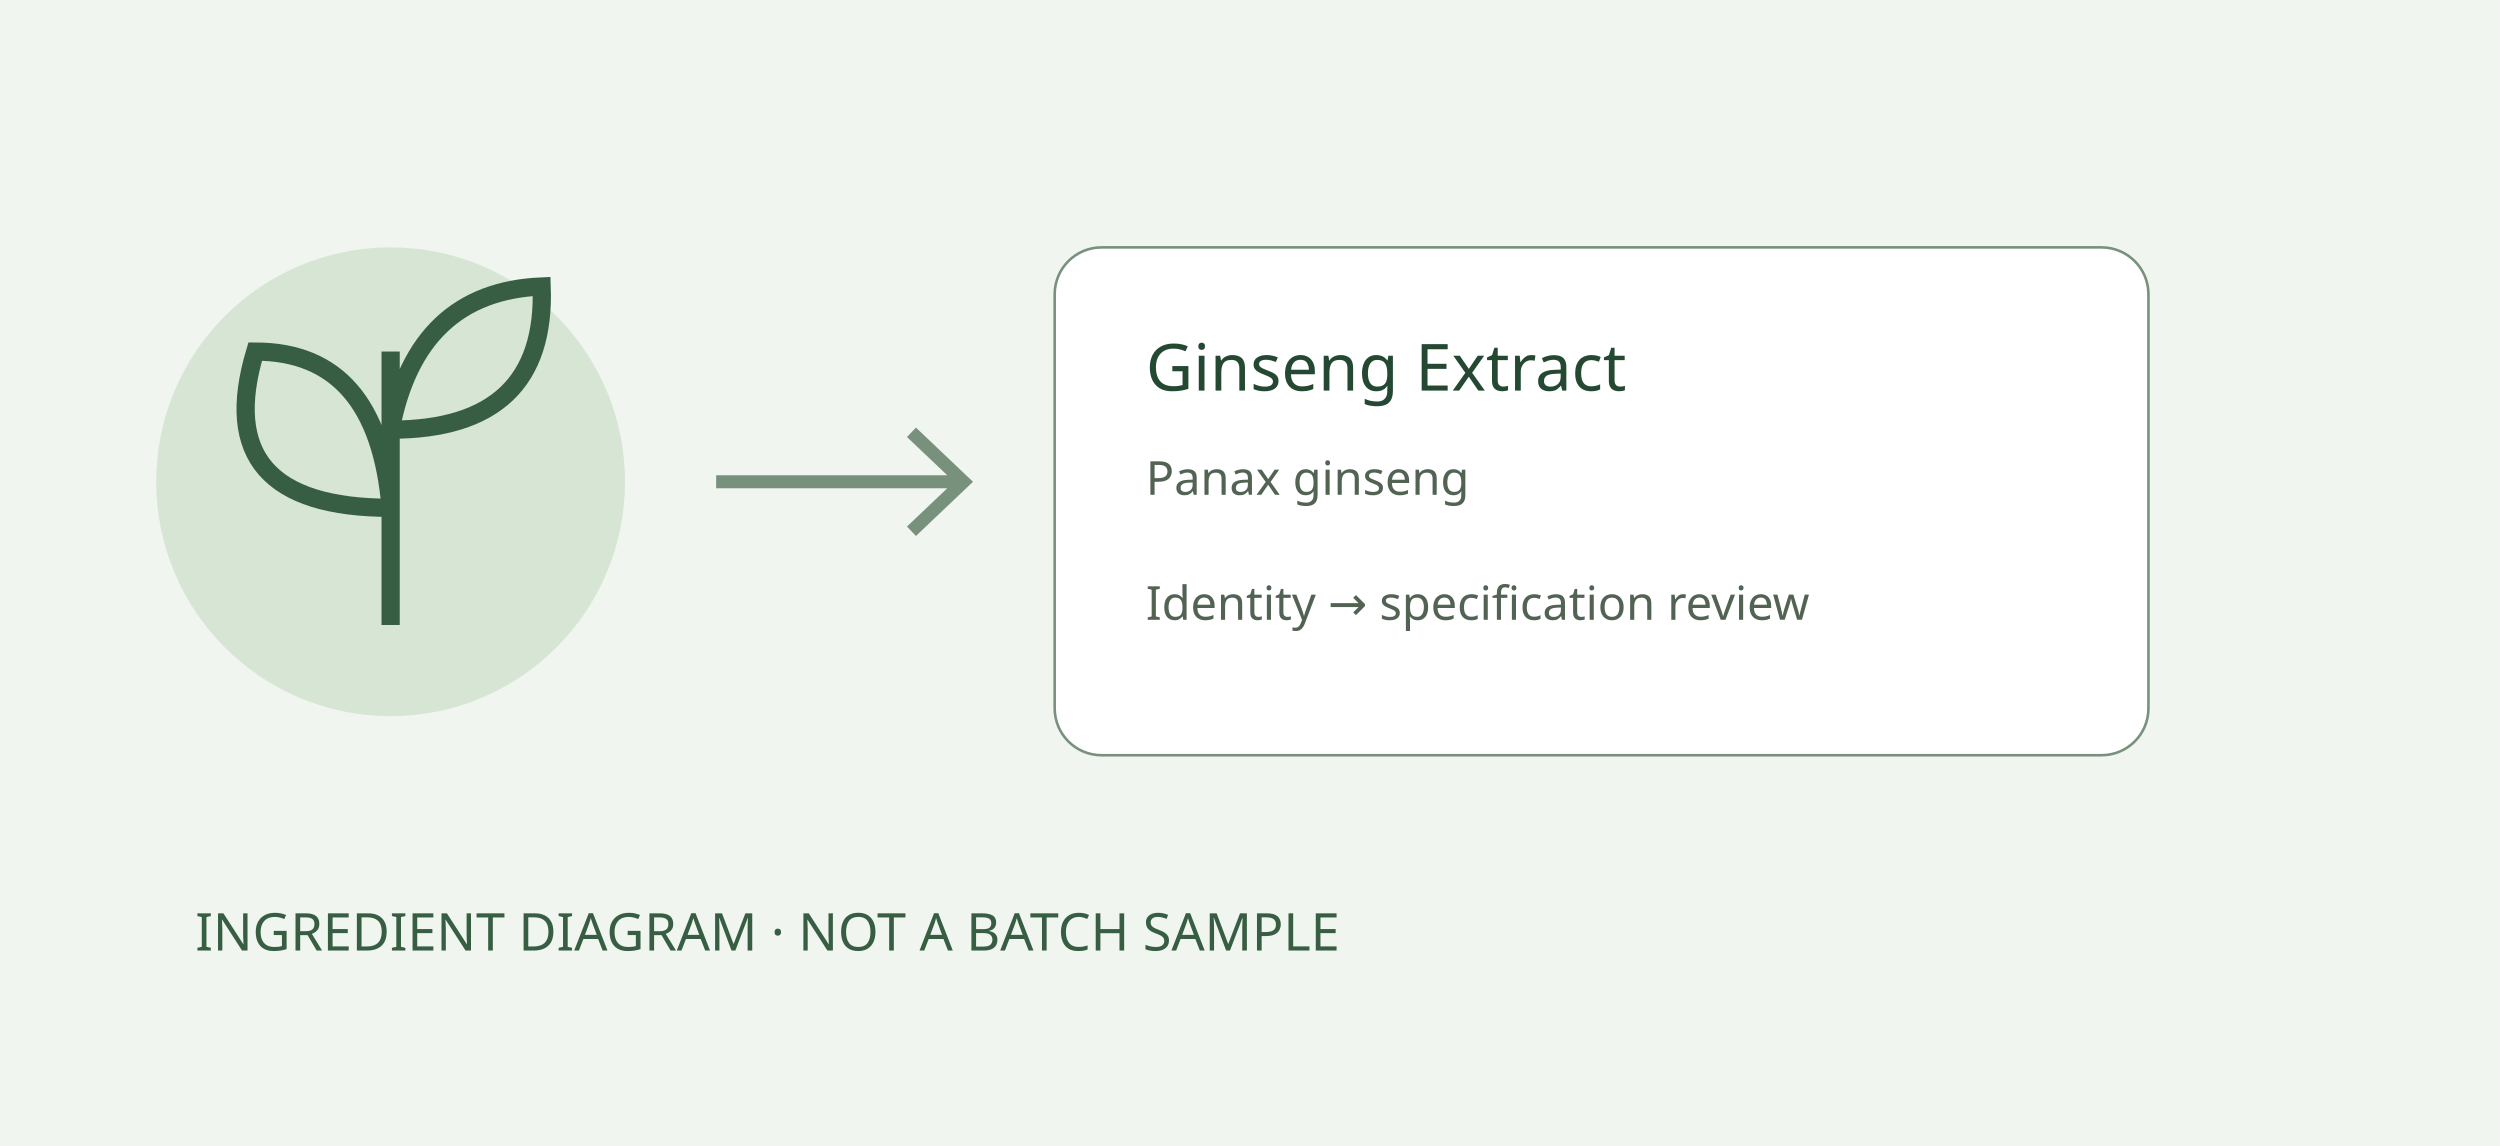
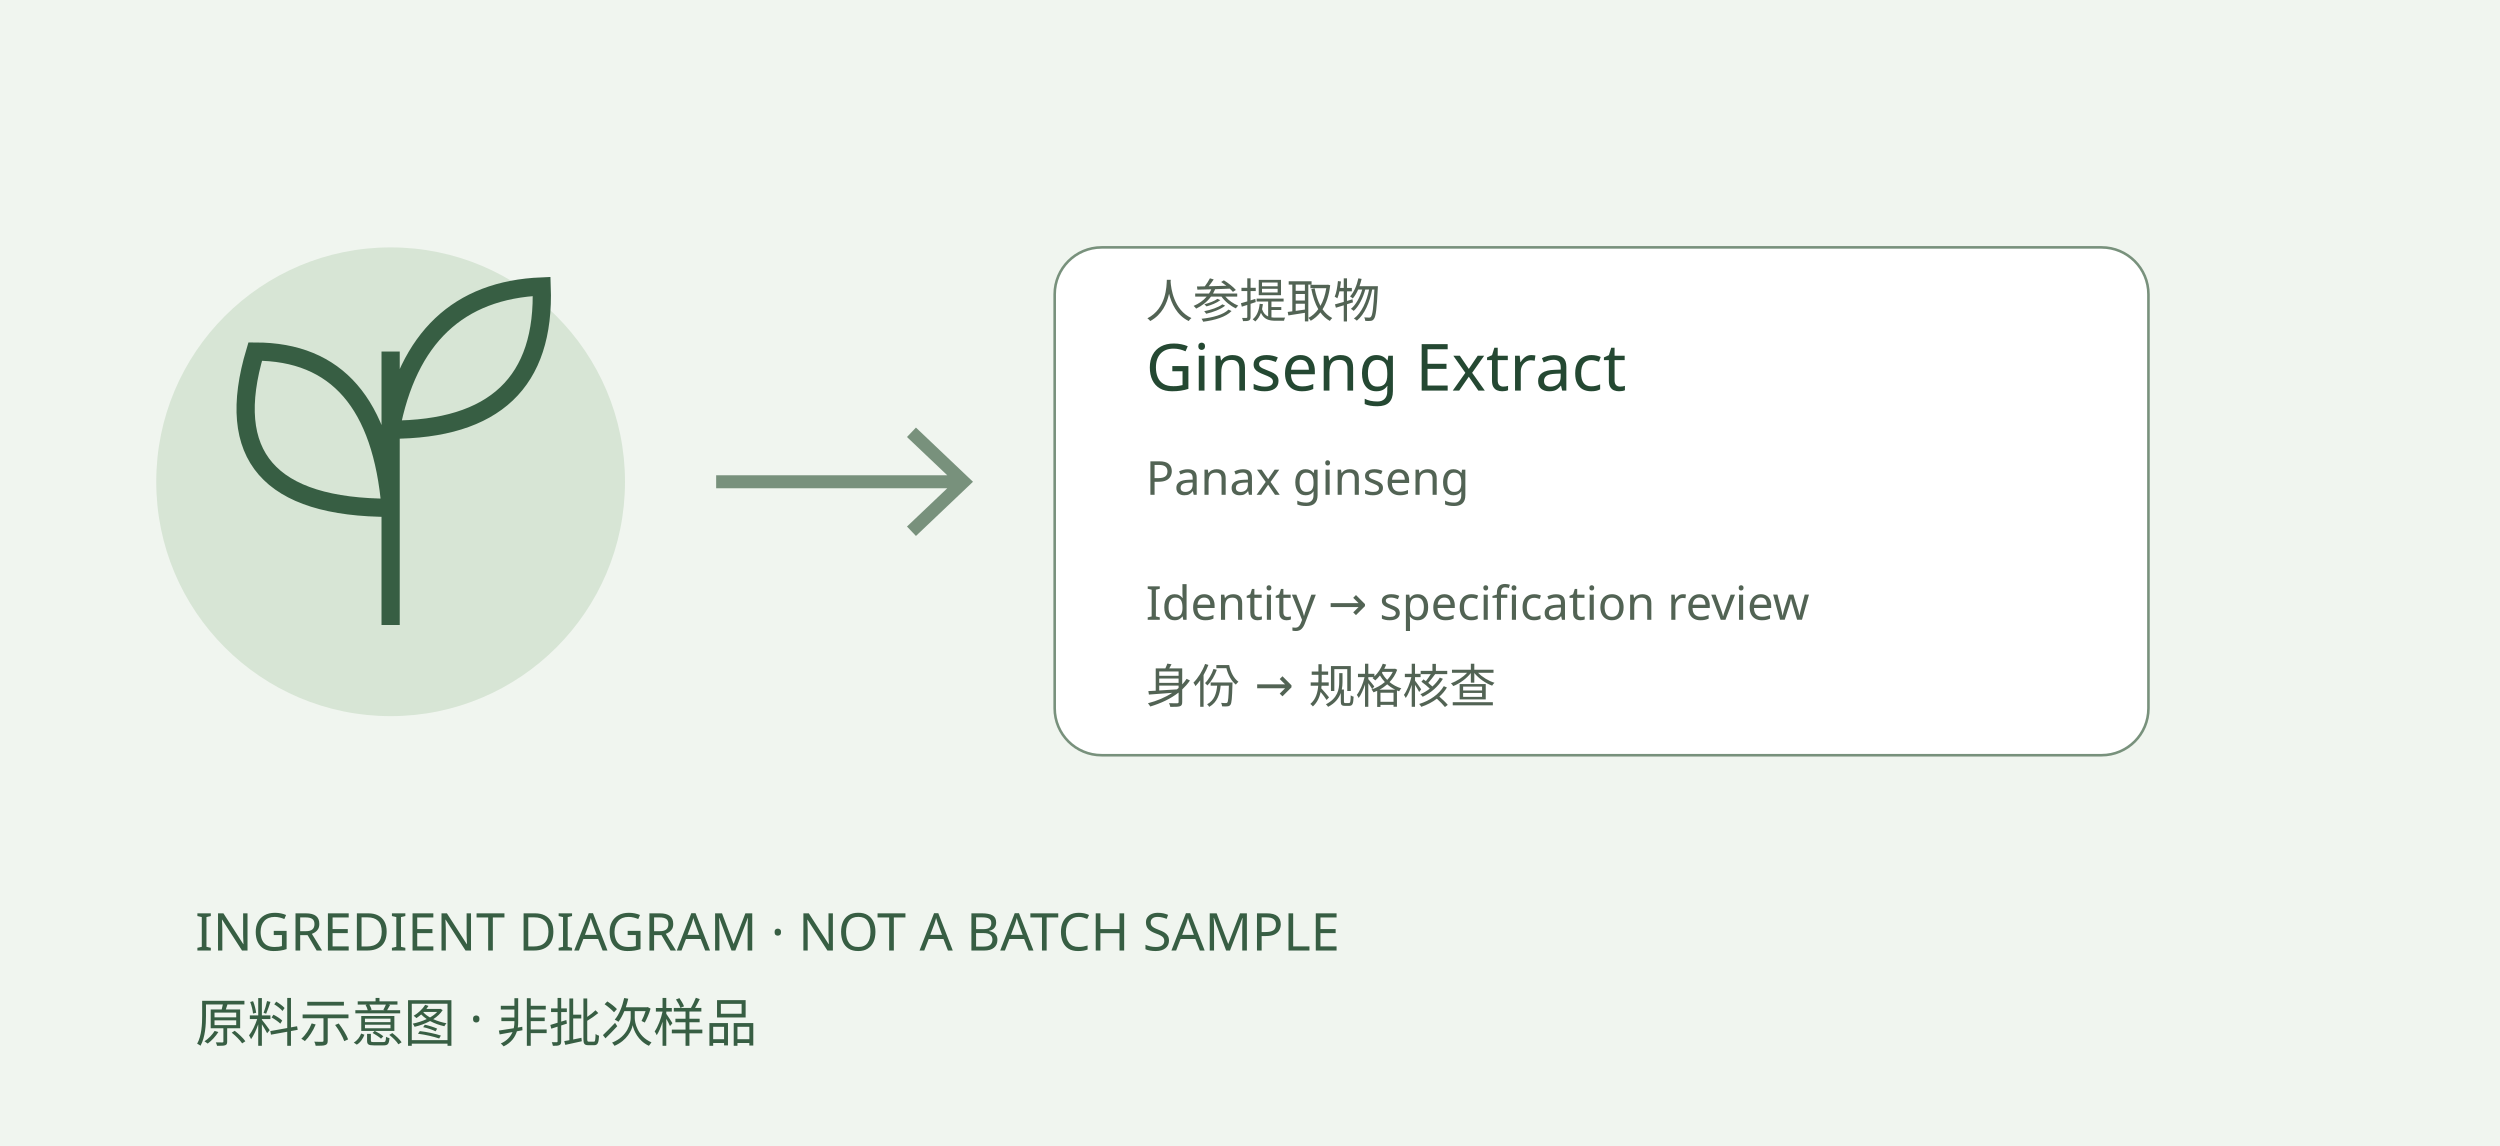
<svg xmlns="http://www.w3.org/2000/svg" viewBox="0 0 960 440" role="img" aria-labelledby="title desc">
  <rect width="960" height="440" fill="#f0f5ef" />
  <circle cx="150" cy="185" r="90" fill="#d7e5d5" />
  <path d="M150 240V135M150 195Q80 195 98 135Q145 135 150 195M150 165Q210 165 208 110Q160 112 150 165" fill="none" stroke="#375e43" stroke-width="7" />
  <path d="M275 185H370M350 166l20 19-20 19" fill="none" stroke="#78917c" stroke-width="5" />
  <rect x="405" y="95" width="420" height="195" rx="18" fill="white" stroke="#78917c" />
  <text x="440" y="150" font-family="sans-serif" font-size="25" fill="#244832">Ginseng Extract</text>
  <text x="440" y="190" font-family="sans-serif" font-size="18" fill="#526354">Panax ginseng</text>
  <text x="440" y="238" font-family="sans-serif" font-size="18" fill="#526354">Identity → specification review</text>
+   <text x="440" y="270" font-family="sans-serif" font-size="18" fill="#526354">身份 → 规格核查</text>
  <text x="75" y="365" font-family="sans-serif" font-size="20" fill="#375e43">INGREDIENT DIAGRAM · NOT A BATCH SAMPLE</text>
+   <text x="440" y="122" font-family="sans-serif" font-size="18" fill="#526354">人参提取物</text>
+   <text x="75" y="400" font-family="sans-serif" font-size="20" fill="#375e43">原料示意图 · 非批次样品</text>
</svg>
